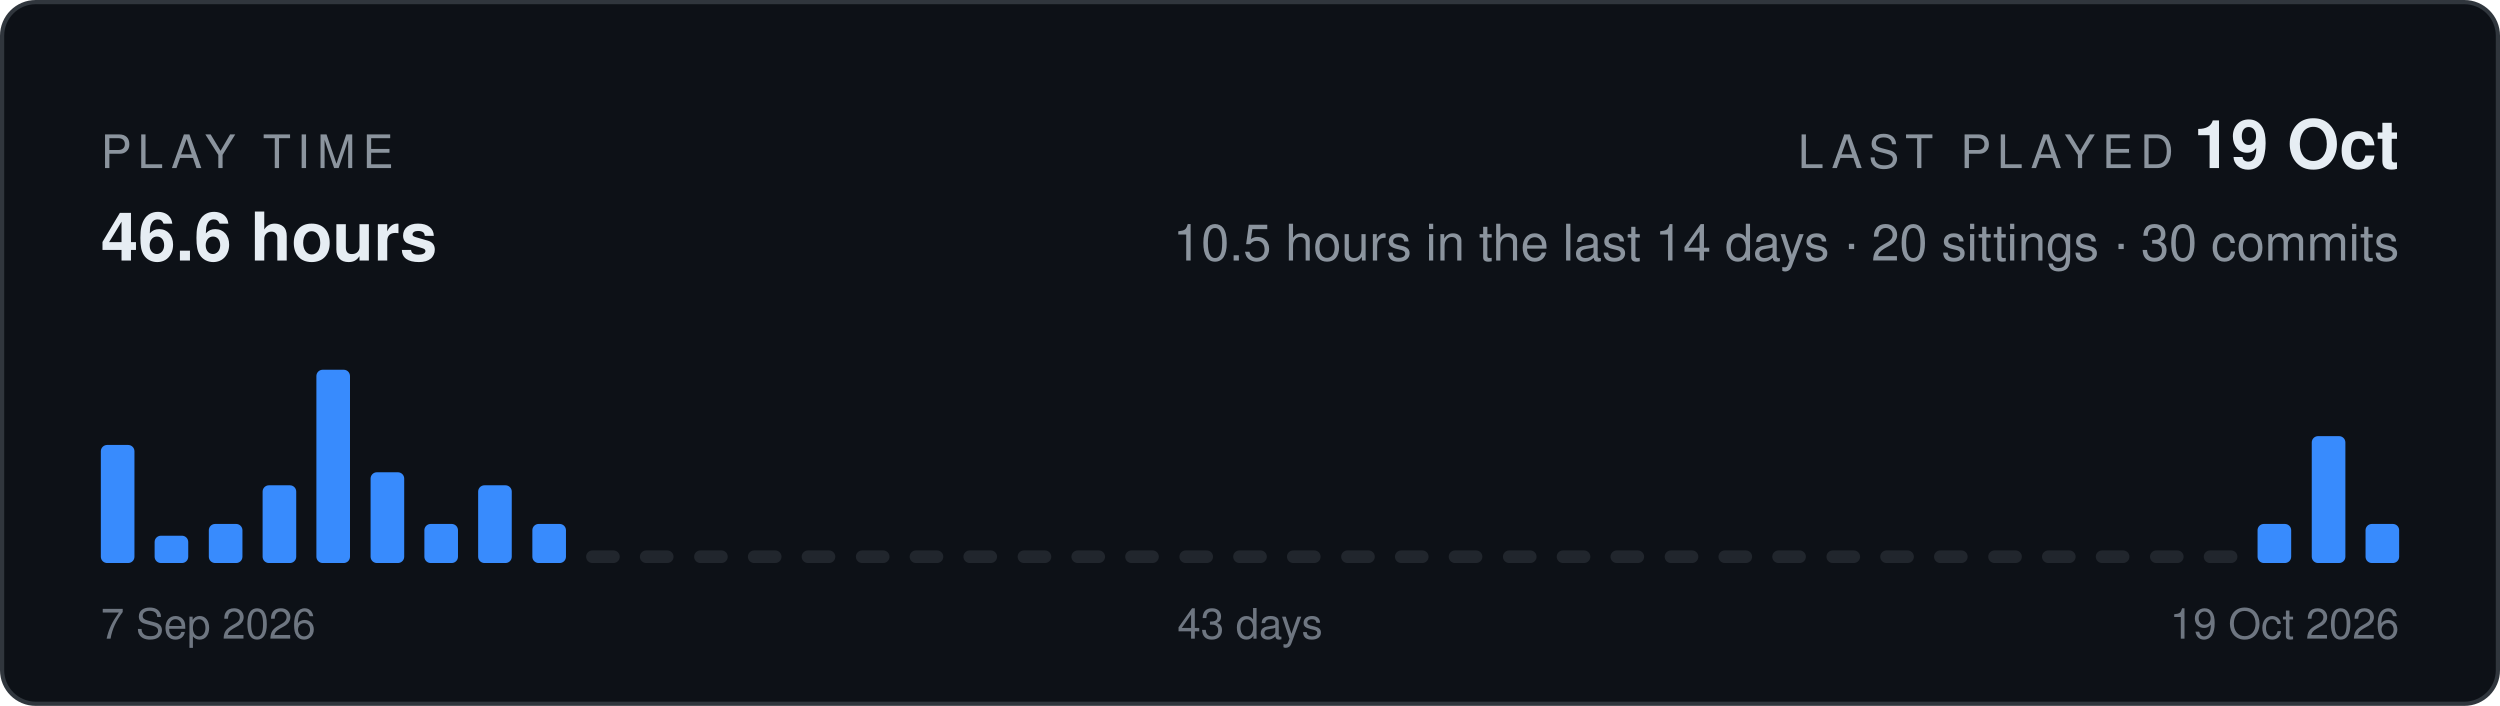
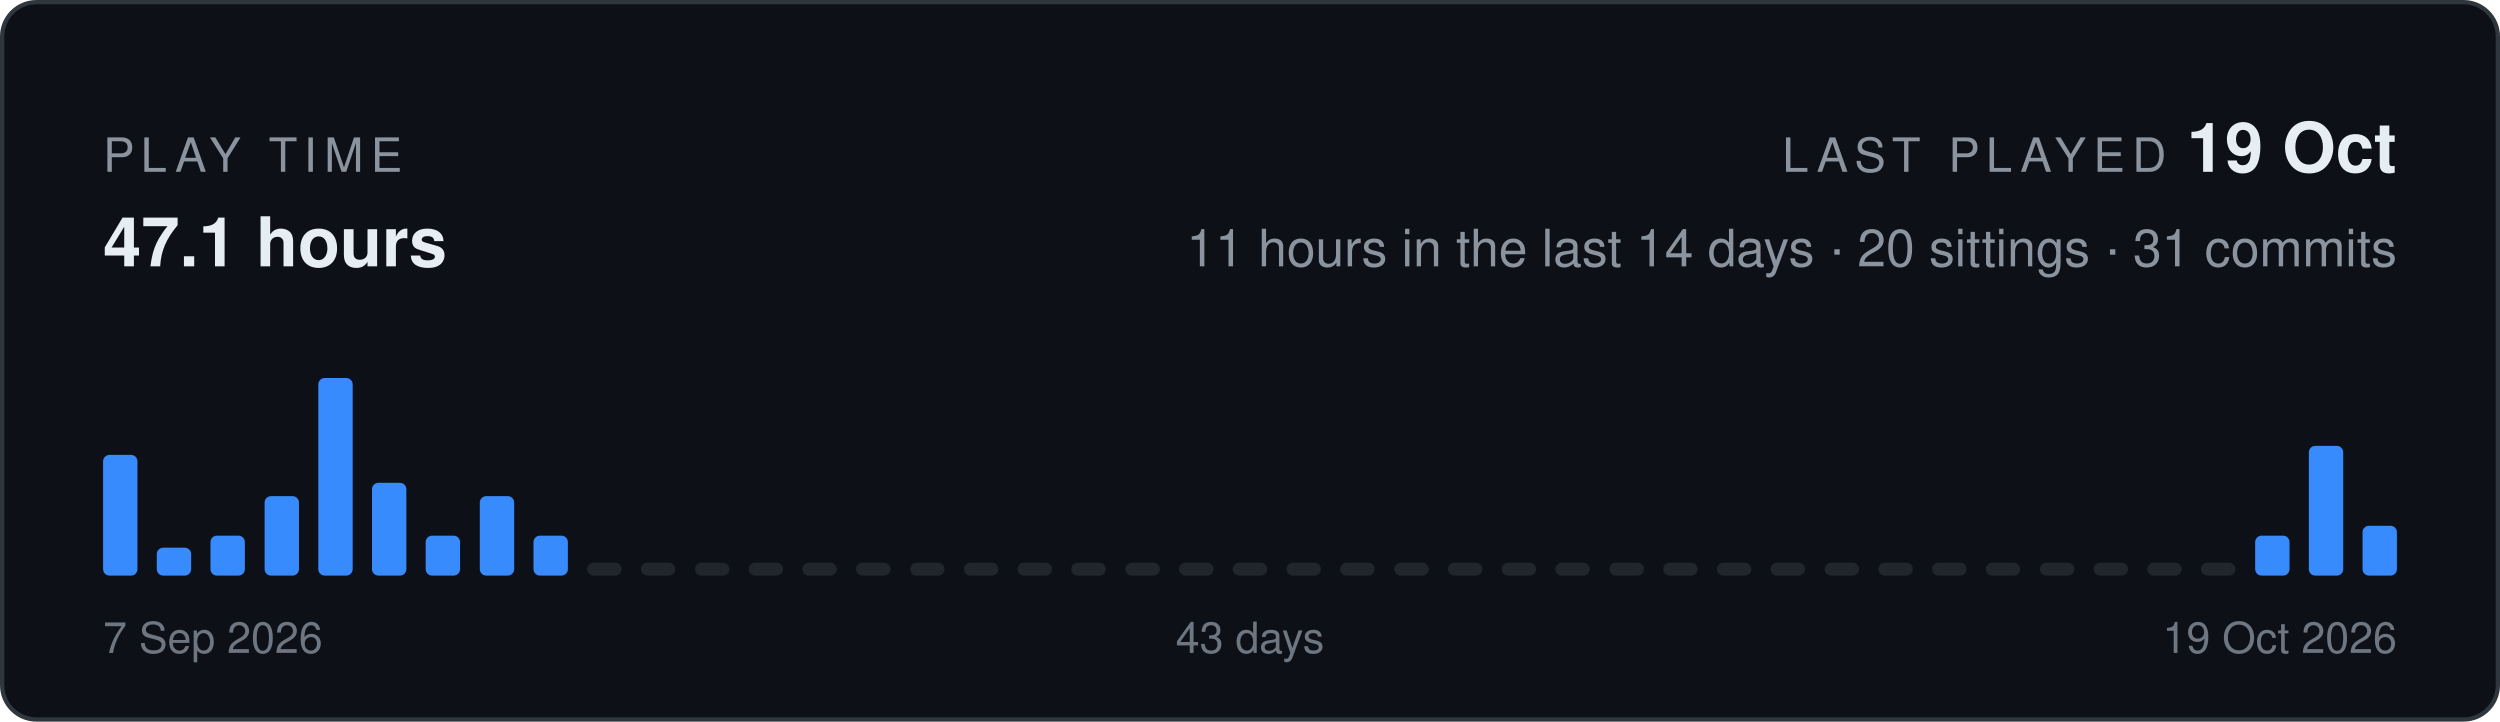
- <svg xmlns="http://www.w3.org/2000/svg" width="595" height="168" viewBox="0 0 595 168" role="img" aria-label="Play time: 46.6 hours over 30 commits, last played 19 Oct">
+ <svg xmlns="http://www.w3.org/2000/svg" width="582" height="168" viewBox="0 0 582 168" role="img" aria-label="Play time: 47.1 hours over 31 commits, last played 19 Oct">
  <style>
    .card { fill: #0d1117; stroke: #30363d }
    text { font-family: -apple-system, BlinkMacSystemFont, "Segoe UI", Helvetica, Arial, sans-serif }
    .label { font-size: 11px; letter-spacing: 1.7px; fill: #8b949e }
    .stat { font-size: 16px; font-weight: 600; letter-spacing: normal; fill: #e6edf3 }
    .note { font-size: 12px; fill: #8b949e }
    .axis { font-size: 10px; fill: #6e7681 }
    .bar { fill: #388bfd }
    .bar-quiet { fill: #21262d }
  </style>
-   <rect class="card" x="0.5" y="0.5" width="594" height="167" rx="8" />
+   <rect class="card" x="0.5" y="0.5" width="581" height="167" rx="8" />
  <text class="label" x="24" y="40">PLAY TIME</text>
-   <text class="stat" x="24" y="62">46.6 hours</text>
-   <text class="label" x="571" y="40" text-anchor="end">LAST PLAYED <tspan class="stat">19 Oct</tspan>
+   <text class="stat" x="24" y="62">47.1 hours</text>
+   <text class="label" x="558" y="40" text-anchor="end">LAST PLAYED <tspan class="stat">19 Oct</tspan>
  </text>
-   <text class="note" x="571" y="62" text-anchor="end">10.5 hours in the last 14 days   ·   20 sittings   ·   30 commits</text>
+   <text class="note" x="558" y="62" text-anchor="end">11 hours in the last 14 days   ·   20 sittings   ·   31 commits</text>
  <rect class="bar" x="24.0" y="105.9" width="8" height="28.1" rx="1.5" />
-   <rect class="bar" x="36.8" y="127.5" width="8" height="6.5" rx="1.5" />
-   <rect class="bar" x="49.7" y="124.7" width="8" height="9.3" rx="1.5" />
-   <rect class="bar" x="62.5" y="115.5" width="8" height="18.5" rx="1.5" />
-   <rect class="bar" x="75.3" y="88.0" width="8" height="46.0" rx="1.5" />
-   <rect class="bar" x="88.2" y="112.4" width="8" height="21.6" rx="1.5" />
-   <rect class="bar" x="101.0" y="124.7" width="8" height="9.3" rx="1.5" />
-   <rect class="bar" x="113.8" y="115.5" width="8" height="18.5" rx="1.5" />
-   <rect class="bar" x="126.7" y="124.7" width="8" height="9.3" rx="1.5" />
-   <rect class="bar-quiet" x="139.5" y="131.0" width="8" height="3.0" rx="1.5" />
-   <rect class="bar-quiet" x="152.3" y="131.0" width="8" height="3.0" rx="1.5" />
-   <rect class="bar-quiet" x="165.2" y="131.0" width="8" height="3.0" rx="1.5" />
-   <rect class="bar-quiet" x="178.0" y="131.0" width="8" height="3.0" rx="1.5" />
-   <rect class="bar-quiet" x="190.8" y="131.0" width="8" height="3.0" rx="1.5" />
-   <rect class="bar-quiet" x="203.7" y="131.0" width="8" height="3.0" rx="1.5" />
-   <rect class="bar-quiet" x="216.5" y="131.0" width="8" height="3.0" rx="1.5" />
-   <rect class="bar-quiet" x="229.3" y="131.0" width="8" height="3.0" rx="1.5" />
-   <rect class="bar-quiet" x="242.2" y="131.0" width="8" height="3.0" rx="1.5" />
-   <rect class="bar-quiet" x="255.0" y="131.0" width="8" height="3.0" rx="1.5" />
-   <rect class="bar-quiet" x="267.8" y="131.0" width="8" height="3.0" rx="1.5" />
-   <rect class="bar-quiet" x="280.7" y="131.0" width="8" height="3.0" rx="1.5" />
-   <rect class="bar-quiet" x="293.5" y="131.0" width="8" height="3.0" rx="1.5" />
-   <rect class="bar-quiet" x="306.3" y="131.0" width="8" height="3.0" rx="1.5" />
-   <rect class="bar-quiet" x="319.2" y="131.0" width="8" height="3.0" rx="1.5" />
-   <rect class="bar-quiet" x="332.0" y="131.0" width="8" height="3.0" rx="1.5" />
-   <rect class="bar-quiet" x="344.8" y="131.0" width="8" height="3.0" rx="1.5" />
-   <rect class="bar-quiet" x="357.7" y="131.0" width="8" height="3.0" rx="1.5" />
-   <rect class="bar-quiet" x="370.5" y="131.0" width="8" height="3.0" rx="1.5" />
-   <rect class="bar-quiet" x="383.3" y="131.0" width="8" height="3.0" rx="1.5" />
-   <rect class="bar-quiet" x="396.2" y="131.0" width="8" height="3.0" rx="1.5" />
-   <rect class="bar-quiet" x="409.0" y="131.0" width="8" height="3.0" rx="1.5" />
-   <rect class="bar-quiet" x="421.8" y="131.0" width="8" height="3.0" rx="1.5" />
-   <rect class="bar-quiet" x="434.7" y="131.0" width="8" height="3.0" rx="1.5" />
-   <rect class="bar-quiet" x="447.5" y="131.0" width="8" height="3.0" rx="1.5" />
-   <rect class="bar-quiet" x="460.3" y="131.0" width="8" height="3.0" rx="1.5" />
-   <rect class="bar-quiet" x="473.2" y="131.0" width="8" height="3.0" rx="1.5" />
-   <rect class="bar-quiet" x="486.0" y="131.0" width="8" height="3.0" rx="1.5" />
-   <rect class="bar-quiet" x="498.8" y="131.0" width="8" height="3.0" rx="1.5" />
-   <rect class="bar-quiet" x="511.7" y="131.0" width="8" height="3.0" rx="1.5" />
-   <rect class="bar-quiet" x="524.5" y="131.0" width="8" height="3.0" rx="1.5" />
-   <rect class="bar" x="537.3" y="124.7" width="8" height="9.3" rx="1.5" />
-   <rect class="bar" x="550.2" y="103.8" width="8" height="30.2" rx="1.5" />
-   <rect class="bar" x="563.0" y="124.7" width="8" height="9.3" rx="1.5" />
+   <rect class="bar" x="36.5" y="127.5" width="8" height="6.5" rx="1.5" />
+   <rect class="bar" x="49.0" y="124.7" width="8" height="9.3" rx="1.5" />
+   <rect class="bar" x="61.6" y="115.5" width="8" height="18.5" rx="1.5" />
+   <rect class="bar" x="74.1" y="88.0" width="8" height="46.0" rx="1.5" />
+   <rect class="bar" x="86.6" y="112.4" width="8" height="21.6" rx="1.5" />
+   <rect class="bar" x="99.1" y="124.7" width="8" height="9.3" rx="1.5" />
+   <rect class="bar" x="111.7" y="115.5" width="8" height="18.5" rx="1.5" />
+   <rect class="bar" x="124.2" y="124.7" width="8" height="9.3" rx="1.5" />
+   <rect class="bar-quiet" x="136.7" y="131.0" width="8" height="3.0" rx="1.5" />
+   <rect class="bar-quiet" x="149.2" y="131.0" width="8" height="3.0" rx="1.5" />
+   <rect class="bar-quiet" x="161.8" y="131.0" width="8" height="3.0" rx="1.5" />
+   <rect class="bar-quiet" x="174.3" y="131.0" width="8" height="3.0" rx="1.5" />
+   <rect class="bar-quiet" x="186.8" y="131.0" width="8" height="3.0" rx="1.5" />
+   <rect class="bar-quiet" x="199.3" y="131.0" width="8" height="3.0" rx="1.5" />
+   <rect class="bar-quiet" x="211.9" y="131.0" width="8" height="3.0" rx="1.5" />
+   <rect class="bar-quiet" x="224.4" y="131.0" width="8" height="3.0" rx="1.5" />
+   <rect class="bar-quiet" x="236.9" y="131.0" width="8" height="3.0" rx="1.5" />
+   <rect class="bar-quiet" x="249.4" y="131.0" width="8" height="3.0" rx="1.5" />
+   <rect class="bar-quiet" x="262.0" y="131.0" width="8" height="3.0" rx="1.5" />
+   <rect class="bar-quiet" x="274.5" y="131.0" width="8" height="3.0" rx="1.5" />
+   <rect class="bar-quiet" x="287.0" y="131.0" width="8" height="3.0" rx="1.5" />
+   <rect class="bar-quiet" x="299.5" y="131.0" width="8" height="3.0" rx="1.5" />
+   <rect class="bar-quiet" x="312.0" y="131.0" width="8" height="3.0" rx="1.5" />
+   <rect class="bar-quiet" x="324.6" y="131.0" width="8" height="3.0" rx="1.5" />
+   <rect class="bar-quiet" x="337.1" y="131.0" width="8" height="3.0" rx="1.5" />
+   <rect class="bar-quiet" x="349.6" y="131.0" width="8" height="3.0" rx="1.5" />
+   <rect class="bar-quiet" x="362.1" y="131.0" width="8" height="3.0" rx="1.5" />
+   <rect class="bar-quiet" x="374.7" y="131.0" width="8" height="3.0" rx="1.5" />
+   <rect class="bar-quiet" x="387.2" y="131.0" width="8" height="3.0" rx="1.5" />
+   <rect class="bar-quiet" x="399.7" y="131.0" width="8" height="3.0" rx="1.5" />
+   <rect class="bar-quiet" x="412.2" y="131.0" width="8" height="3.0" rx="1.5" />
+   <rect class="bar-quiet" x="424.8" y="131.0" width="8" height="3.0" rx="1.5" />
+   <rect class="bar-quiet" x="437.3" y="131.0" width="8" height="3.0" rx="1.5" />
+   <rect class="bar-quiet" x="449.8" y="131.0" width="8" height="3.0" rx="1.5" />
+   <rect class="bar-quiet" x="462.3" y="131.0" width="8" height="3.0" rx="1.5" />
+   <rect class="bar-quiet" x="474.9" y="131.0" width="8" height="3.0" rx="1.5" />
+   <rect class="bar-quiet" x="487.4" y="131.0" width="8" height="3.0" rx="1.5" />
+   <rect class="bar-quiet" x="499.9" y="131.0" width="8" height="3.0" rx="1.5" />
+   <rect class="bar-quiet" x="512.4" y="131.0" width="8" height="3.0" rx="1.5" />
+   <rect class="bar" x="525.0" y="124.7" width="8" height="9.3" rx="1.5" />
+   <rect class="bar" x="537.5" y="103.8" width="8" height="30.2" rx="1.5" />
+   <rect class="bar" x="550.0" y="122.4" width="8" height="11.6" rx="1.5" />
  <text class="axis" x="24" y="152">7 Sep 2026</text>
-   <text class="axis" x="297.5" y="152" text-anchor="middle">43 days</text>
-   <text class="axis" x="571" y="152" text-anchor="end">19 Oct 2026</text>
+   <text class="axis" x="291" y="152" text-anchor="middle">43 days</text>
+   <text class="axis" x="558" y="152" text-anchor="end">19 Oct 2026</text>
</svg>
